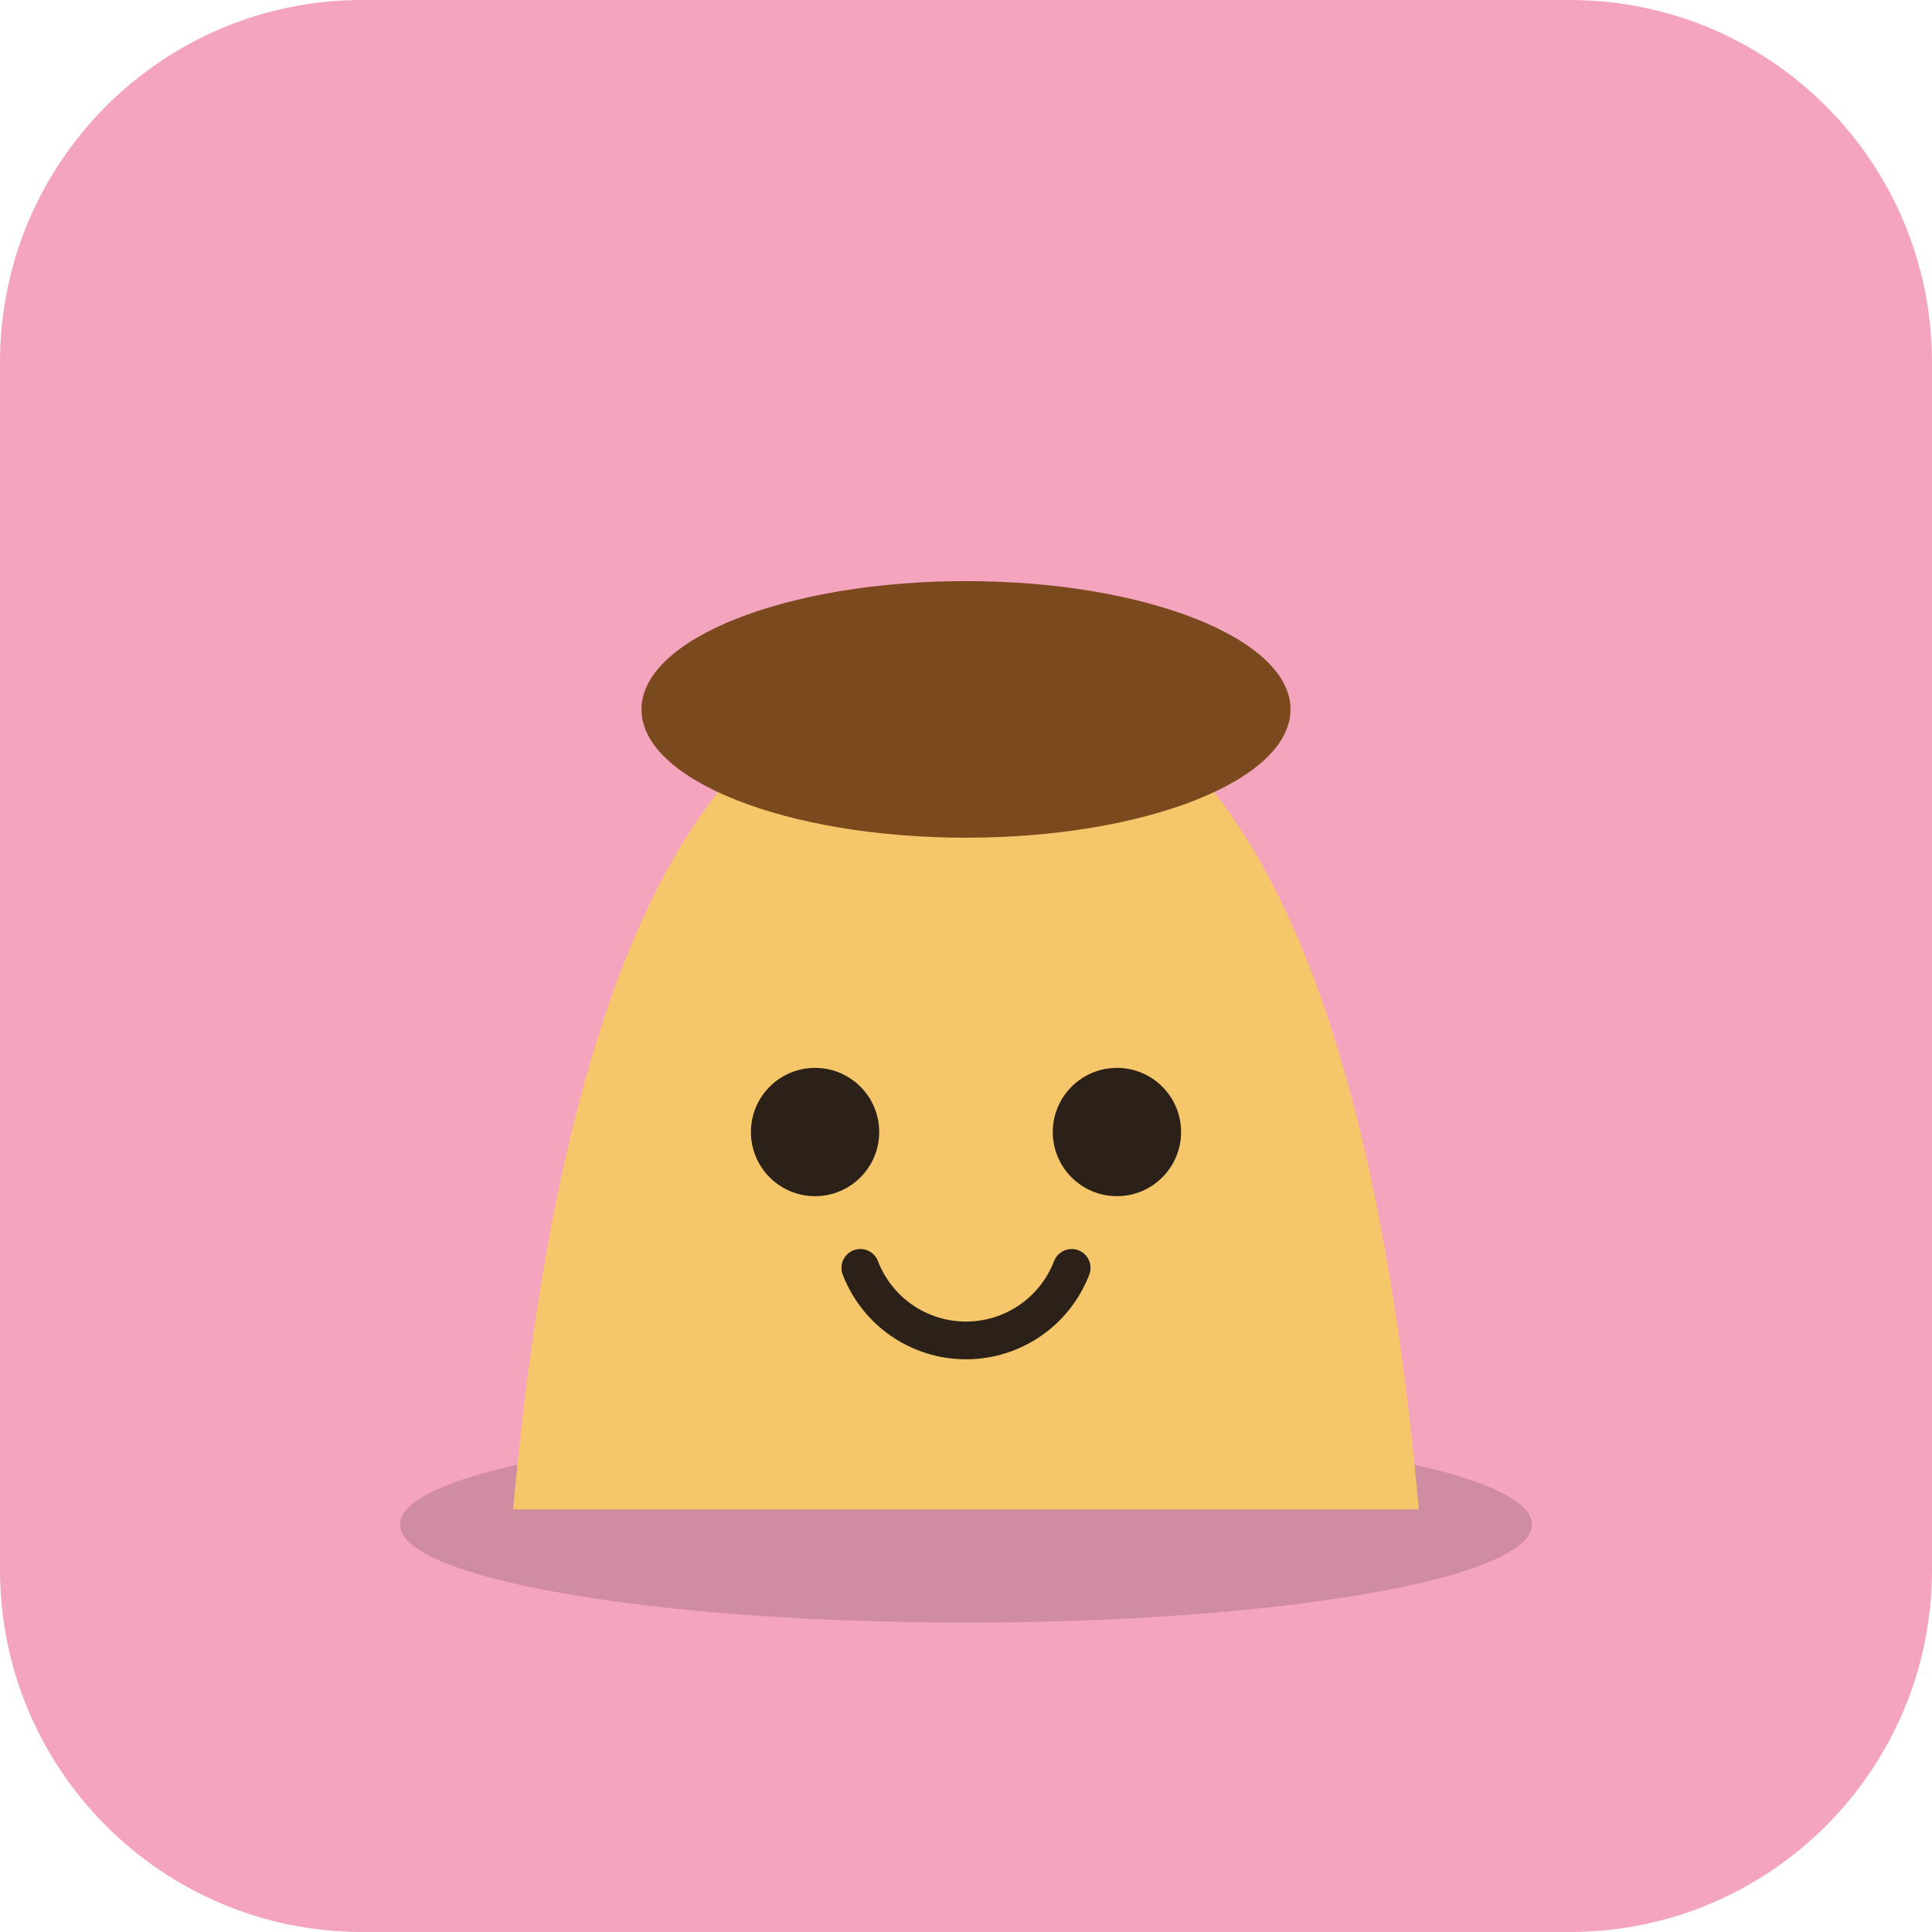
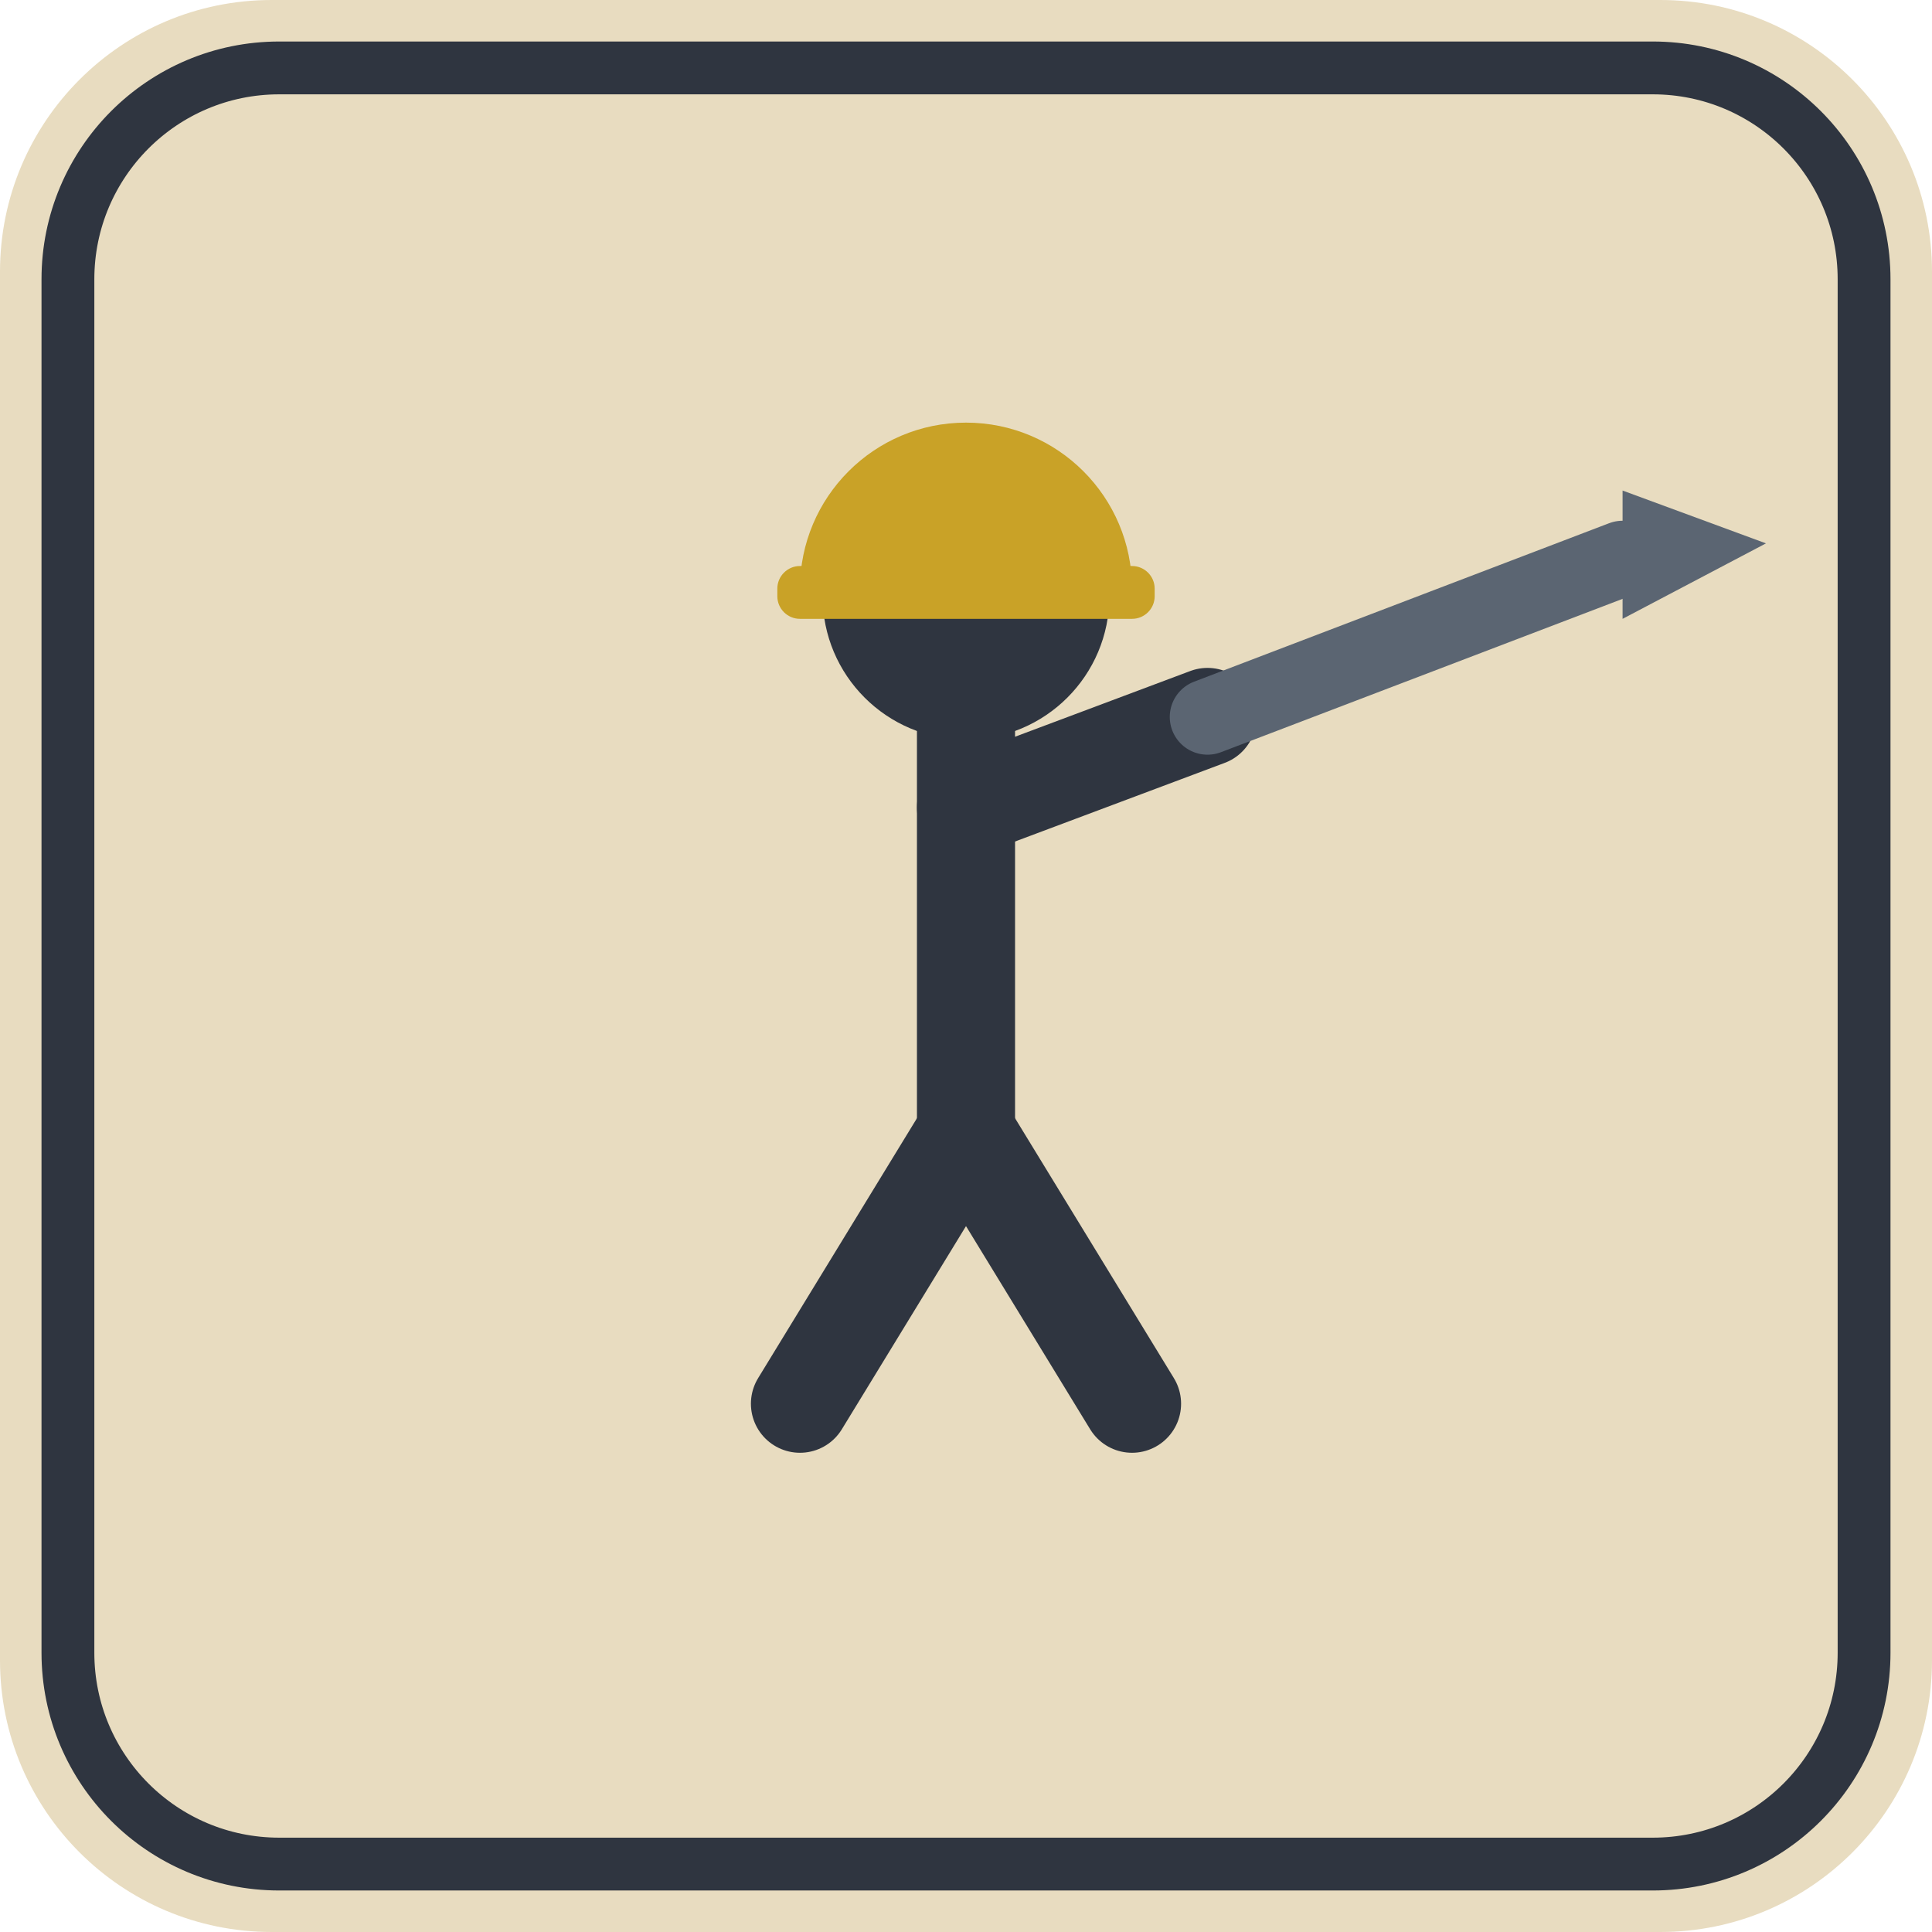
<svg xmlns="http://www.w3.org/2000/svg" viewBox="0 0 512 512" width="512" height="512">
-   <rect width="512" height="512" rx="96" fill="#f4a4bd" />
-   <ellipse cx="256" cy="404" rx="150" ry="26" fill="rgba(0,0,0,.15)" />
-   <path d="M136 400 L376 400 Q356 176 256 176 Q156 176 136 400 Z" fill="#f6c76a" />
-   <ellipse cx="256" cy="188" rx="86" ry="34" fill="#7a4a1e" />
-   <circle cx="216" cy="300" r="17" fill="#2b2118" />
-   <circle cx="296" cy="300" r="17" fill="#2b2118" />
-   <path d="M228 336 a30 30 0 0 0 56 0" stroke="#2b2118" stroke-width="10" fill="none" stroke-linecap="round" />
+   <rect width="512" height="512" rx="72" fill="#e8dcc0" />
+   <rect x="18" y="18" width="476" height="476" rx="56" fill="none" stroke="#2f3540" stroke-width="14" />
+   <g stroke="#2f3540" stroke-width="26" stroke-linecap="round" fill="none">
+     <path d="M256 300 V190" />
+     <path d="M256 300 L212 372" />
+     <path d="M256 300 L300 372" />
+     <path d="M256 214 L320 190" />
+   </g>
+   <circle cx="256" cy="158" r="38" fill="#2f3540" />
+   <path d="M212 156 a44 44 0 0 1 88 0 z" fill="#c9a227" />
+   <rect x="206" y="150" width="100" height="14" rx="6" fill="#c9a227" />
+   <g stroke="#5b6572" stroke-width="20" stroke-linecap="round">
+     <path d="M320 190 L430 148" />
+   </g>
+   <path d="M430 130 l38 14 l-38 20 z" fill="#5b6572" />
</svg>
